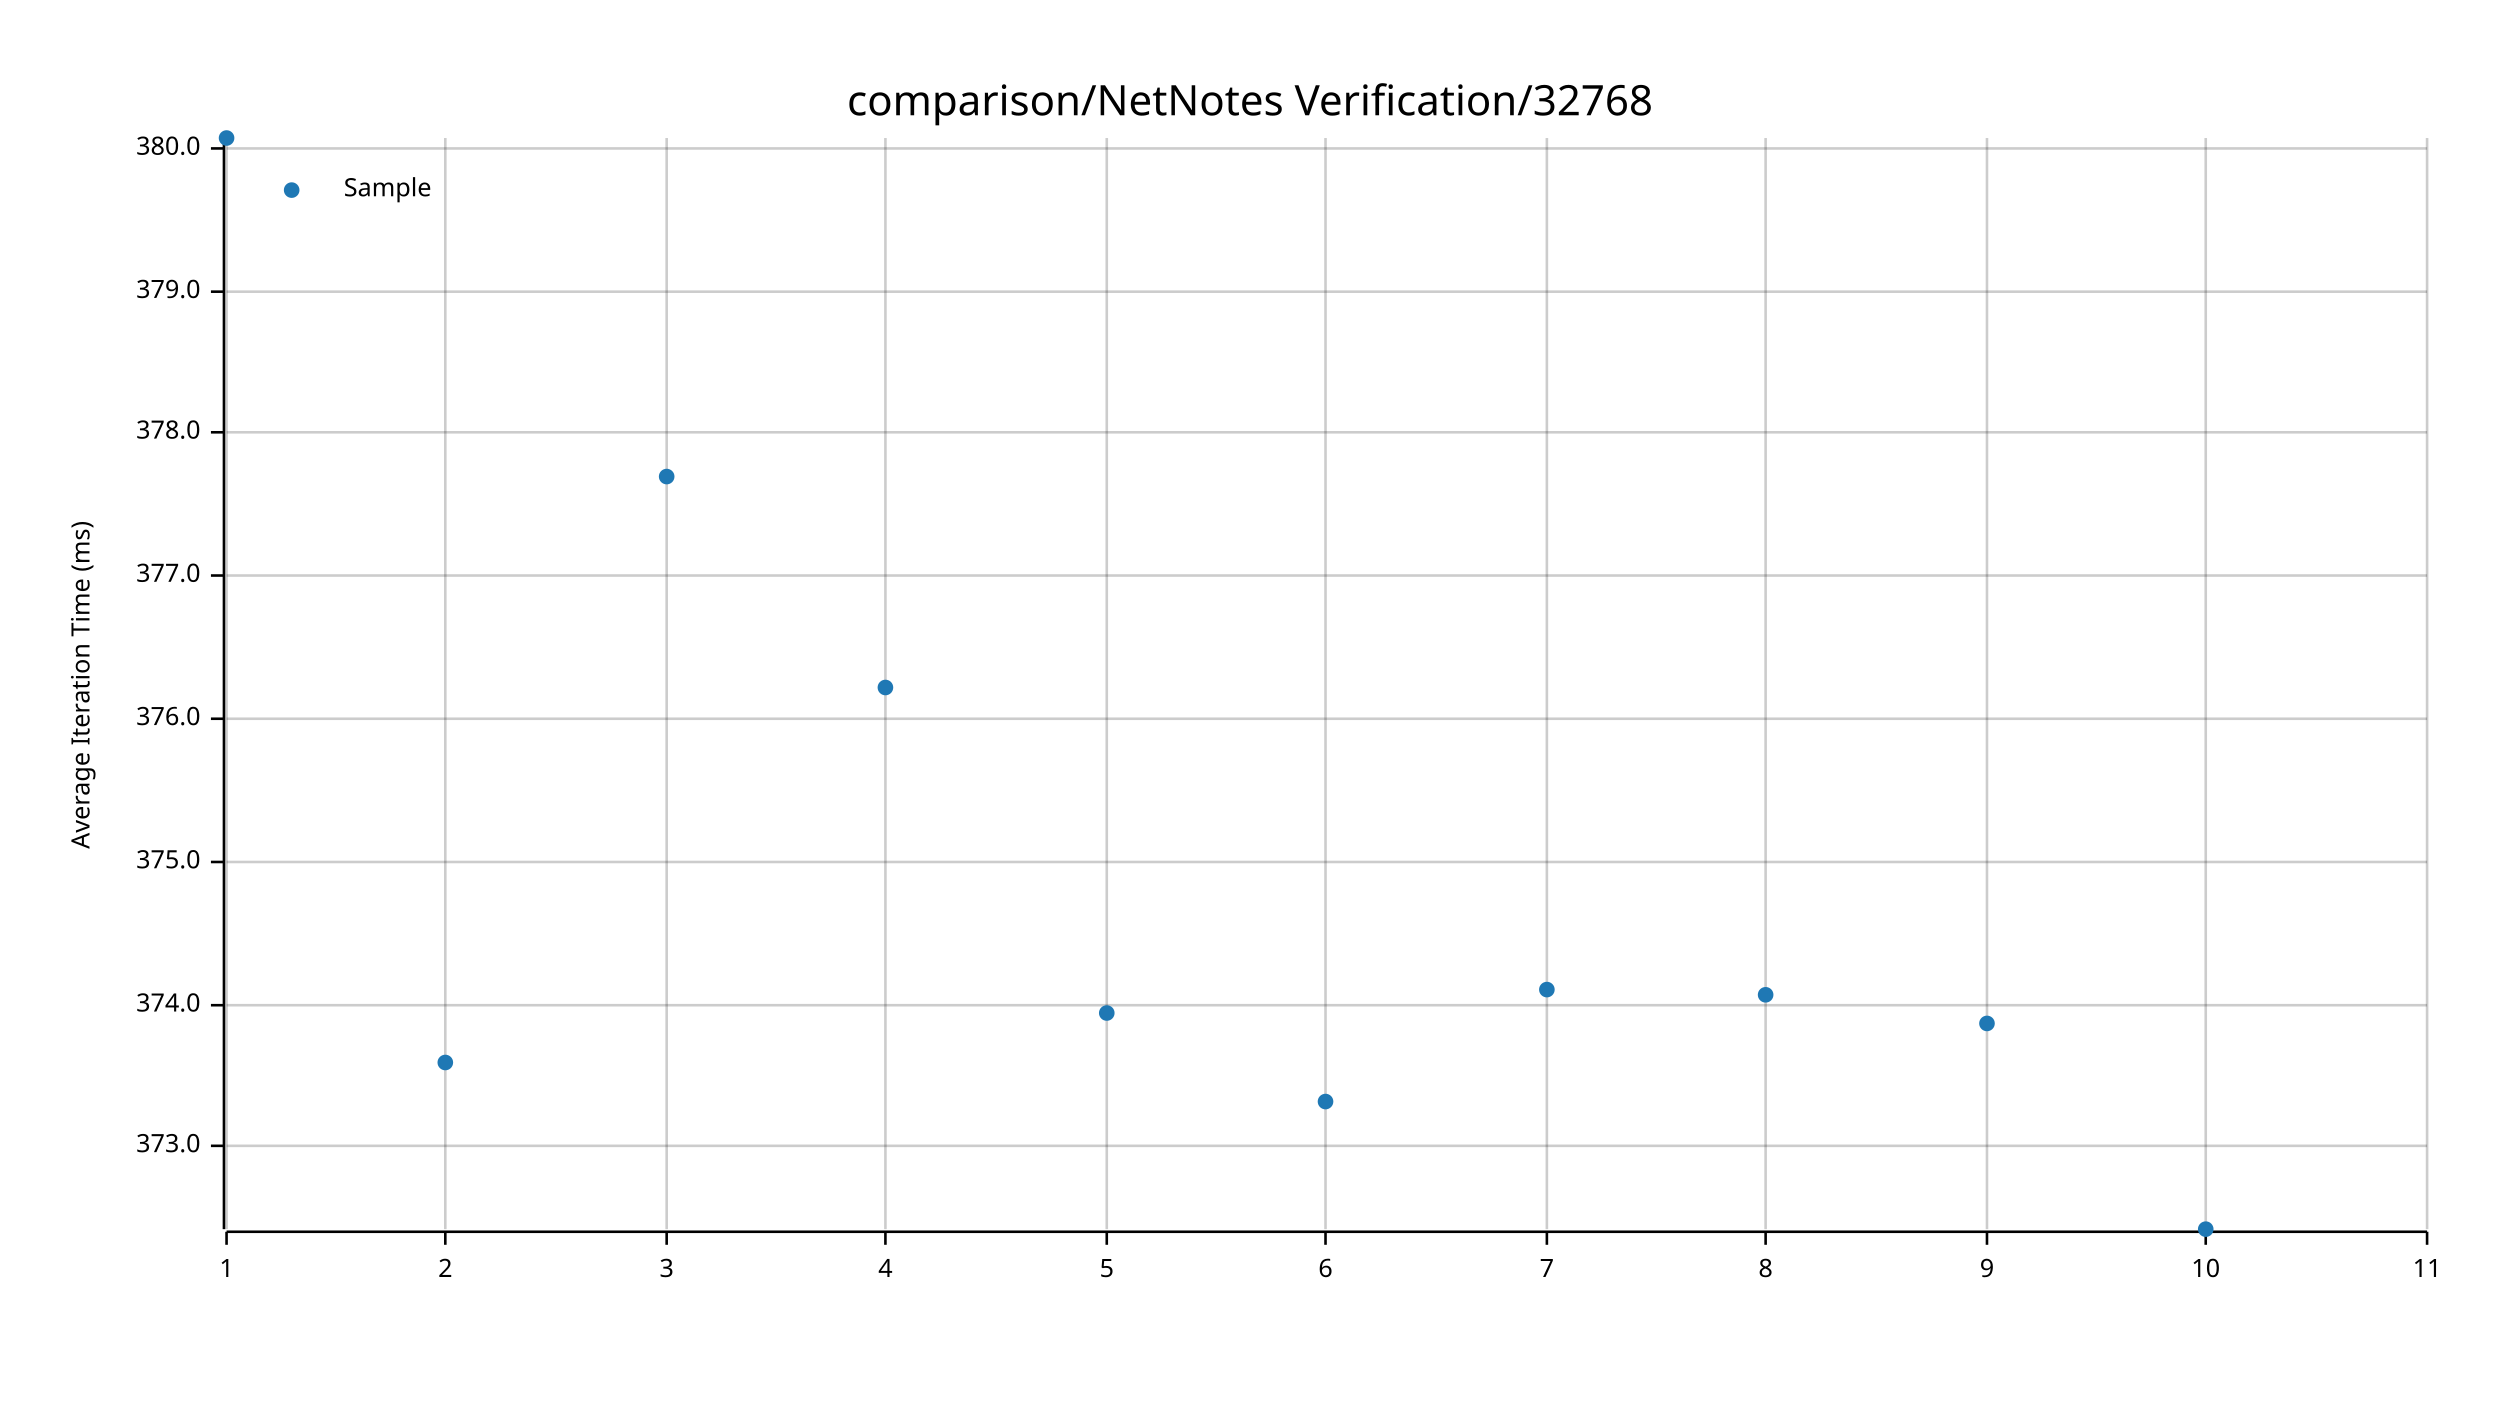
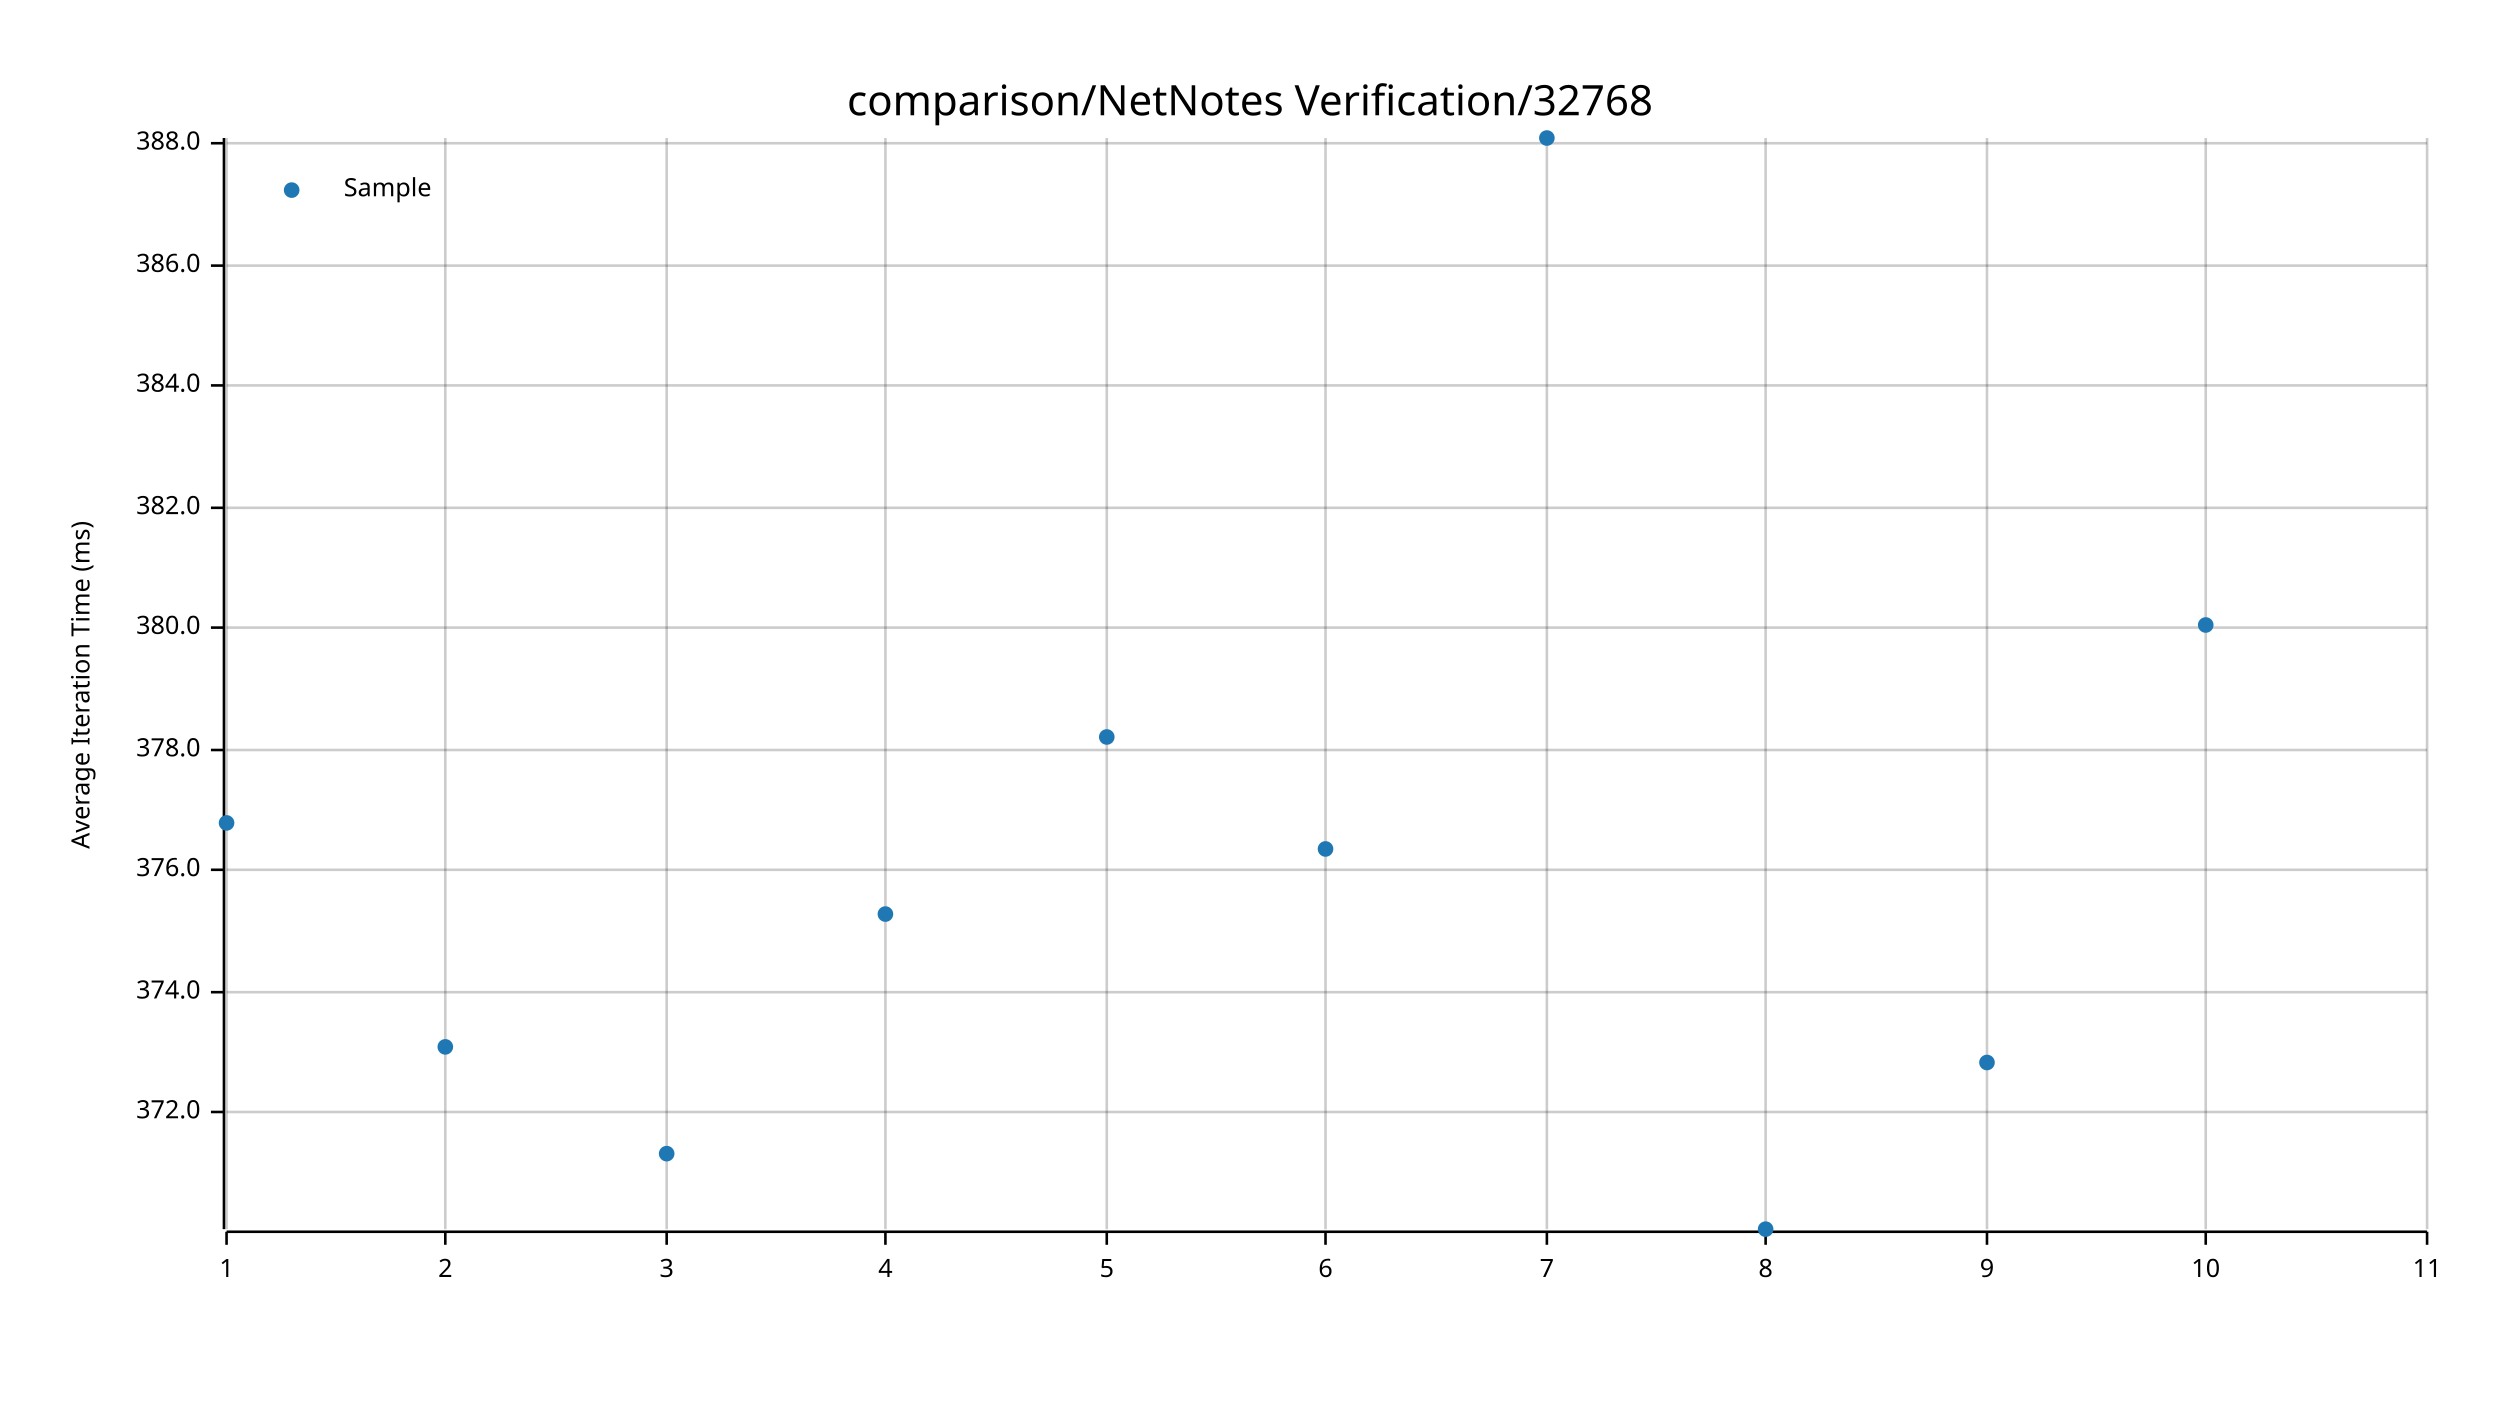
<svg xmlns="http://www.w3.org/2000/svg" width="960" height="540" viewBox="0 0 960 540">
  <text x="480" y="32" dy="0.76em" text-anchor="middle" font-family="sans-serif" font-size="16.129" opacity="1" fill="#000000">
comparison/NetNotes Verification/32768
</text>
  <text x="27" y="263" dy="0.76em" text-anchor="middle" font-family="sans-serif" font-size="9.677" opacity="1" fill="#000000" transform="rotate(270, 27, 263)">
Average Iteration Time (ms)
</text>
  <line opacity="0.2" stroke="#000000" stroke-width="1" x1="87" y1="472" x2="87" y2="53" />
  <line opacity="0.2" stroke="#000000" stroke-width="1" x1="171" y1="472" x2="171" y2="53" />
  <line opacity="0.2" stroke="#000000" stroke-width="1" x1="256" y1="472" x2="256" y2="53" />
  <line opacity="0.2" stroke="#000000" stroke-width="1" x1="340" y1="472" x2="340" y2="53" />
  <line opacity="0.2" stroke="#000000" stroke-width="1" x1="425" y1="472" x2="425" y2="53" />
  <line opacity="0.2" stroke="#000000" stroke-width="1" x1="509" y1="472" x2="509" y2="53" />
  <line opacity="0.2" stroke="#000000" stroke-width="1" x1="594" y1="472" x2="594" y2="53" />
  <line opacity="0.2" stroke="#000000" stroke-width="1" x1="678" y1="472" x2="678" y2="53" />
  <line opacity="0.2" stroke="#000000" stroke-width="1" x1="763" y1="472" x2="763" y2="53" />
  <line opacity="0.2" stroke="#000000" stroke-width="1" x1="847" y1="472" x2="847" y2="53" />
  <line opacity="0.2" stroke="#000000" stroke-width="1" x1="932" y1="472" x2="932" y2="53" />
-   <line opacity="0.2" stroke="#000000" stroke-width="1" x1="87" y1="440" x2="932" y2="440" />
-   <line opacity="0.2" stroke="#000000" stroke-width="1" x1="87" y1="386" x2="932" y2="386" />
-   <line opacity="0.2" stroke="#000000" stroke-width="1" x1="87" y1="331" x2="932" y2="331" />
-   <line opacity="0.2" stroke="#000000" stroke-width="1" x1="87" y1="276" x2="932" y2="276" />
-   <line opacity="0.2" stroke="#000000" stroke-width="1" x1="87" y1="221" x2="932" y2="221" />
-   <line opacity="0.2" stroke="#000000" stroke-width="1" x1="87" y1="166" x2="932" y2="166" />
-   <line opacity="0.2" stroke="#000000" stroke-width="1" x1="87" y1="112" x2="932" y2="112" />
-   <line opacity="0.2" stroke="#000000" stroke-width="1" x1="87" y1="57" x2="932" y2="57" />
+   <line opacity="0.2" stroke="#000000" stroke-width="1" x1="87" y1="427" x2="932" y2="427" />
+   <line opacity="0.2" stroke="#000000" stroke-width="1" x1="87" y1="381" x2="932" y2="381" />
+   <line opacity="0.2" stroke="#000000" stroke-width="1" x1="87" y1="334" x2="932" y2="334" />
+   <line opacity="0.2" stroke="#000000" stroke-width="1" x1="87" y1="288" x2="932" y2="288" />
+   <line opacity="0.2" stroke="#000000" stroke-width="1" x1="87" y1="241" x2="932" y2="241" />
+   <line opacity="0.2" stroke="#000000" stroke-width="1" x1="87" y1="195" x2="932" y2="195" />
+   <line opacity="0.2" stroke="#000000" stroke-width="1" x1="87" y1="148" x2="932" y2="148" />
+   <line opacity="0.2" stroke="#000000" stroke-width="1" x1="87" y1="102" x2="932" y2="102" />
+   <line opacity="0.2" stroke="#000000" stroke-width="1" x1="87" y1="55" x2="932" y2="55" />
  <polyline fill="none" opacity="1" stroke="#000000" stroke-width="1" points="86,53 86,472 " />
-   <text x="77" y="440" dy="0.5ex" text-anchor="end" font-family="sans-serif" font-size="9.677" opacity="1" fill="#000000">
- 373.0
+   <text x="77" y="427" dy="0.5ex" text-anchor="end" font-family="sans-serif" font-size="9.677" opacity="1" fill="#000000">
+ 372.0
</text>
-   <polyline fill="none" opacity="1" stroke="#000000" stroke-width="1" points="81,440 86,440 " />
-   <text x="77" y="386" dy="0.5ex" text-anchor="end" font-family="sans-serif" font-size="9.677" opacity="1" fill="#000000">
+   <polyline fill="none" opacity="1" stroke="#000000" stroke-width="1" points="81,427 86,427 " />
+   <text x="77" y="381" dy="0.5ex" text-anchor="end" font-family="sans-serif" font-size="9.677" opacity="1" fill="#000000">
374.0
</text>
-   <polyline fill="none" opacity="1" stroke="#000000" stroke-width="1" points="81,386 86,386 " />
-   <text x="77" y="331" dy="0.5ex" text-anchor="end" font-family="sans-serif" font-size="9.677" opacity="1" fill="#000000">
- 375.0
- </text>
-   <polyline fill="none" opacity="1" stroke="#000000" stroke-width="1" points="81,331 86,331 " />
-   <text x="77" y="276" dy="0.5ex" text-anchor="end" font-family="sans-serif" font-size="9.677" opacity="1" fill="#000000">
+   <polyline fill="none" opacity="1" stroke="#000000" stroke-width="1" points="81,381 86,381 " />
+   <text x="77" y="334" dy="0.5ex" text-anchor="end" font-family="sans-serif" font-size="9.677" opacity="1" fill="#000000">
376.0
</text>
-   <polyline fill="none" opacity="1" stroke="#000000" stroke-width="1" points="81,276 86,276 " />
-   <text x="77" y="221" dy="0.5ex" text-anchor="end" font-family="sans-serif" font-size="9.677" opacity="1" fill="#000000">
- 377.0
- </text>
-   <polyline fill="none" opacity="1" stroke="#000000" stroke-width="1" points="81,221 86,221 " />
-   <text x="77" y="166" dy="0.5ex" text-anchor="end" font-family="sans-serif" font-size="9.677" opacity="1" fill="#000000">
+   <polyline fill="none" opacity="1" stroke="#000000" stroke-width="1" points="81,334 86,334 " />
+   <text x="77" y="288" dy="0.5ex" text-anchor="end" font-family="sans-serif" font-size="9.677" opacity="1" fill="#000000">
378.0
</text>
-   <polyline fill="none" opacity="1" stroke="#000000" stroke-width="1" points="81,166 86,166 " />
-   <text x="77" y="112" dy="0.5ex" text-anchor="end" font-family="sans-serif" font-size="9.677" opacity="1" fill="#000000">
- 379.0
- </text>
-   <polyline fill="none" opacity="1" stroke="#000000" stroke-width="1" points="81,112 86,112 " />
-   <text x="77" y="57" dy="0.5ex" text-anchor="end" font-family="sans-serif" font-size="9.677" opacity="1" fill="#000000">
+   <polyline fill="none" opacity="1" stroke="#000000" stroke-width="1" points="81,288 86,288 " />
+   <text x="77" y="241" dy="0.5ex" text-anchor="end" font-family="sans-serif" font-size="9.677" opacity="1" fill="#000000">
380.0
</text>
-   <polyline fill="none" opacity="1" stroke="#000000" stroke-width="1" points="81,57 86,57 " />
+   <polyline fill="none" opacity="1" stroke="#000000" stroke-width="1" points="81,241 86,241 " />
+   <text x="77" y="195" dy="0.5ex" text-anchor="end" font-family="sans-serif" font-size="9.677" opacity="1" fill="#000000">
+ 382.0
+ </text>
+   <polyline fill="none" opacity="1" stroke="#000000" stroke-width="1" points="81,195 86,195 " />
+   <text x="77" y="148" dy="0.5ex" text-anchor="end" font-family="sans-serif" font-size="9.677" opacity="1" fill="#000000">
+ 384.0
+ </text>
+   <polyline fill="none" opacity="1" stroke="#000000" stroke-width="1" points="81,148 86,148 " />
+   <text x="77" y="102" dy="0.5ex" text-anchor="end" font-family="sans-serif" font-size="9.677" opacity="1" fill="#000000">
+ 386.0
+ </text>
+   <polyline fill="none" opacity="1" stroke="#000000" stroke-width="1" points="81,102 86,102 " />
+   <text x="77" y="55" dy="0.5ex" text-anchor="end" font-family="sans-serif" font-size="9.677" opacity="1" fill="#000000">
+ 388.0
+ </text>
+   <polyline fill="none" opacity="1" stroke="#000000" stroke-width="1" points="81,55 86,55 " />
  <polyline fill="none" opacity="1" stroke="#000000" stroke-width="1" points="87,473 932,473 " />
  <text x="87" y="483" dy="0.76em" text-anchor="middle" font-family="sans-serif" font-size="9.677" opacity="1" fill="#000000">
1
</text>
  <polyline fill="none" opacity="1" stroke="#000000" stroke-width="1" points="87,473 87,478 " />
  <text x="171" y="483" dy="0.76em" text-anchor="middle" font-family="sans-serif" font-size="9.677" opacity="1" fill="#000000">
2
</text>
  <polyline fill="none" opacity="1" stroke="#000000" stroke-width="1" points="171,473 171,478 " />
  <text x="256" y="483" dy="0.76em" text-anchor="middle" font-family="sans-serif" font-size="9.677" opacity="1" fill="#000000">
3
</text>
  <polyline fill="none" opacity="1" stroke="#000000" stroke-width="1" points="256,473 256,478 " />
  <text x="340" y="483" dy="0.76em" text-anchor="middle" font-family="sans-serif" font-size="9.677" opacity="1" fill="#000000">
4
</text>
  <polyline fill="none" opacity="1" stroke="#000000" stroke-width="1" points="340,473 340,478 " />
  <text x="425" y="483" dy="0.76em" text-anchor="middle" font-family="sans-serif" font-size="9.677" opacity="1" fill="#000000">
5
</text>
  <polyline fill="none" opacity="1" stroke="#000000" stroke-width="1" points="425,473 425,478 " />
  <text x="509" y="483" dy="0.76em" text-anchor="middle" font-family="sans-serif" font-size="9.677" opacity="1" fill="#000000">
6
</text>
  <polyline fill="none" opacity="1" stroke="#000000" stroke-width="1" points="509,473 509,478 " />
  <text x="594" y="483" dy="0.76em" text-anchor="middle" font-family="sans-serif" font-size="9.677" opacity="1" fill="#000000">
7
</text>
  <polyline fill="none" opacity="1" stroke="#000000" stroke-width="1" points="594,473 594,478 " />
  <text x="678" y="483" dy="0.76em" text-anchor="middle" font-family="sans-serif" font-size="9.677" opacity="1" fill="#000000">
8
</text>
  <polyline fill="none" opacity="1" stroke="#000000" stroke-width="1" points="678,473 678,478 " />
  <text x="763" y="483" dy="0.76em" text-anchor="middle" font-family="sans-serif" font-size="9.677" opacity="1" fill="#000000">
9
</text>
  <polyline fill="none" opacity="1" stroke="#000000" stroke-width="1" points="763,473 763,478 " />
  <text x="847" y="483" dy="0.76em" text-anchor="middle" font-family="sans-serif" font-size="9.677" opacity="1" fill="#000000">
10
</text>
  <polyline fill="none" opacity="1" stroke="#000000" stroke-width="1" points="847,473 847,478 " />
  <text x="932" y="483" dy="0.76em" text-anchor="middle" font-family="sans-serif" font-size="9.677" opacity="1" fill="#000000">
11
</text>
  <polyline fill="none" opacity="1" stroke="#000000" stroke-width="1" points="932,473 932,478 " />
-   <circle cx="87" cy="53" r="3" opacity="1" fill="#1F78B4" stroke="none" stroke-width="1" />
-   <circle cx="171" cy="408" r="3" opacity="1" fill="#1F78B4" stroke="none" stroke-width="1" />
-   <circle cx="256" cy="183" r="3" opacity="1" fill="#1F78B4" stroke="none" stroke-width="1" />
-   <circle cx="340" cy="264" r="3" opacity="1" fill="#1F78B4" stroke="none" stroke-width="1" />
-   <circle cx="425" cy="389" r="3" opacity="1" fill="#1F78B4" stroke="none" stroke-width="1" />
-   <circle cx="509" cy="423" r="3" opacity="1" fill="#1F78B4" stroke="none" stroke-width="1" />
-   <circle cx="594" cy="380" r="3" opacity="1" fill="#1F78B4" stroke="none" stroke-width="1" />
-   <circle cx="678" cy="382" r="3" opacity="1" fill="#1F78B4" stroke="none" stroke-width="1" />
-   <circle cx="763" cy="393" r="3" opacity="1" fill="#1F78B4" stroke="none" stroke-width="1" />
-   <circle cx="847" cy="472" r="3" opacity="1" fill="#1F78B4" stroke="none" stroke-width="1" />
+   <circle cx="87" cy="316" r="3" opacity="1" fill="#1F78B4" stroke="none" stroke-width="1" />
+   <circle cx="171" cy="402" r="3" opacity="1" fill="#1F78B4" stroke="none" stroke-width="1" />
+   <circle cx="256" cy="443" r="3" opacity="1" fill="#1F78B4" stroke="none" stroke-width="1" />
+   <circle cx="340" cy="351" r="3" opacity="1" fill="#1F78B4" stroke="none" stroke-width="1" />
+   <circle cx="425" cy="283" r="3" opacity="1" fill="#1F78B4" stroke="none" stroke-width="1" />
+   <circle cx="509" cy="326" r="3" opacity="1" fill="#1F78B4" stroke="none" stroke-width="1" />
+   <circle cx="594" cy="53" r="3" opacity="1" fill="#1F78B4" stroke="none" stroke-width="1" />
+   <circle cx="678" cy="472" r="3" opacity="1" fill="#1F78B4" stroke="none" stroke-width="1" />
+   <circle cx="763" cy="408" r="3" opacity="1" fill="#1F78B4" stroke="none" stroke-width="1" />
+   <circle cx="847" cy="240" r="3" opacity="1" fill="#1F78B4" stroke="none" stroke-width="1" />
  <text x="132" y="68" dy="0.76em" text-anchor="start" font-family="sans-serif" font-size="9.677" opacity="1" fill="#000000">
Sample
</text>
  <circle cx="112" cy="73" r="3" opacity="1" fill="#1F78B4" stroke="none" stroke-width="1" />
</svg>
